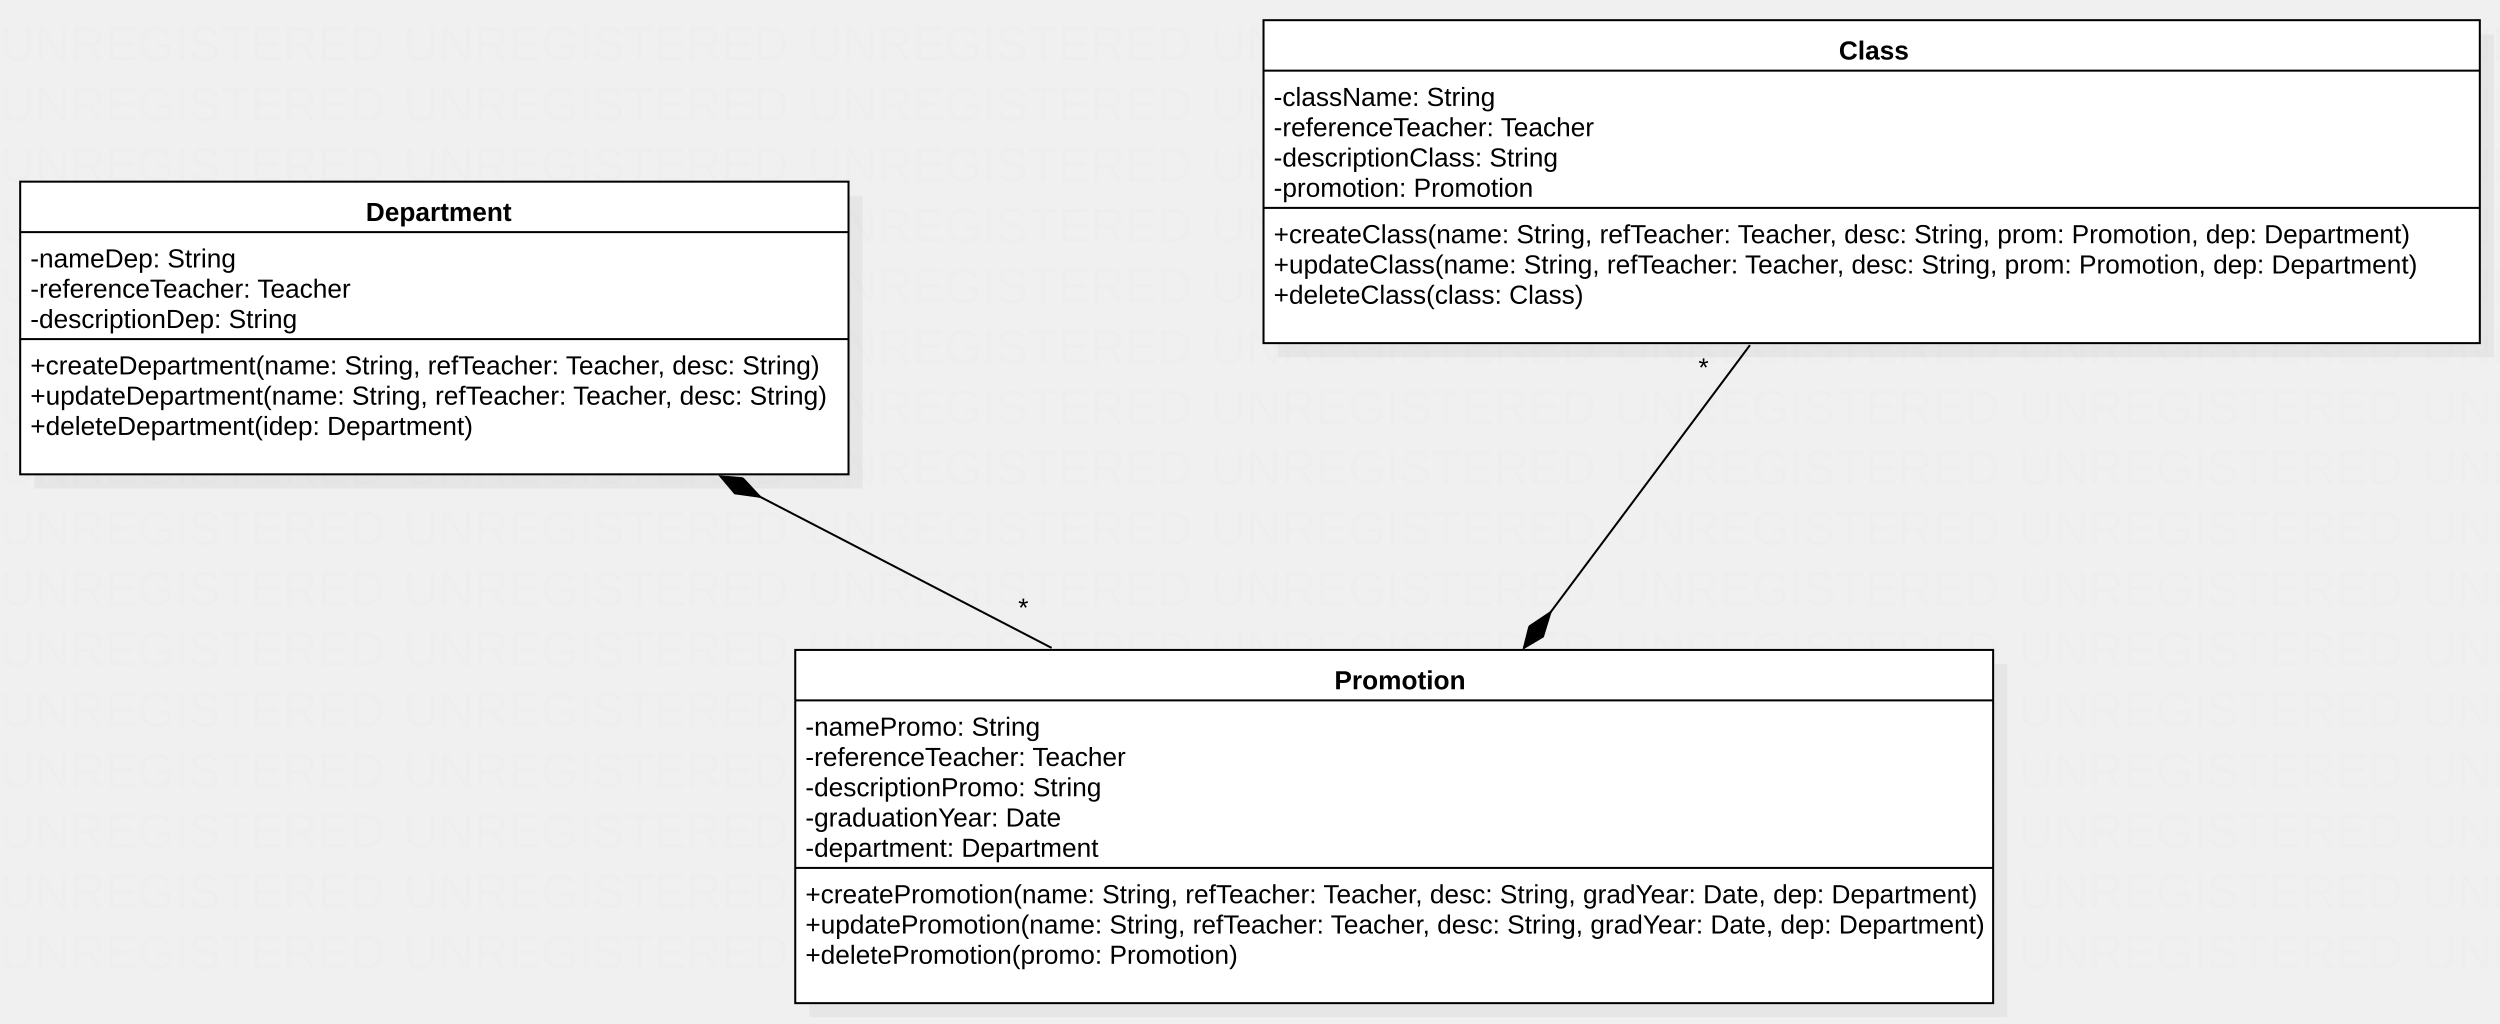
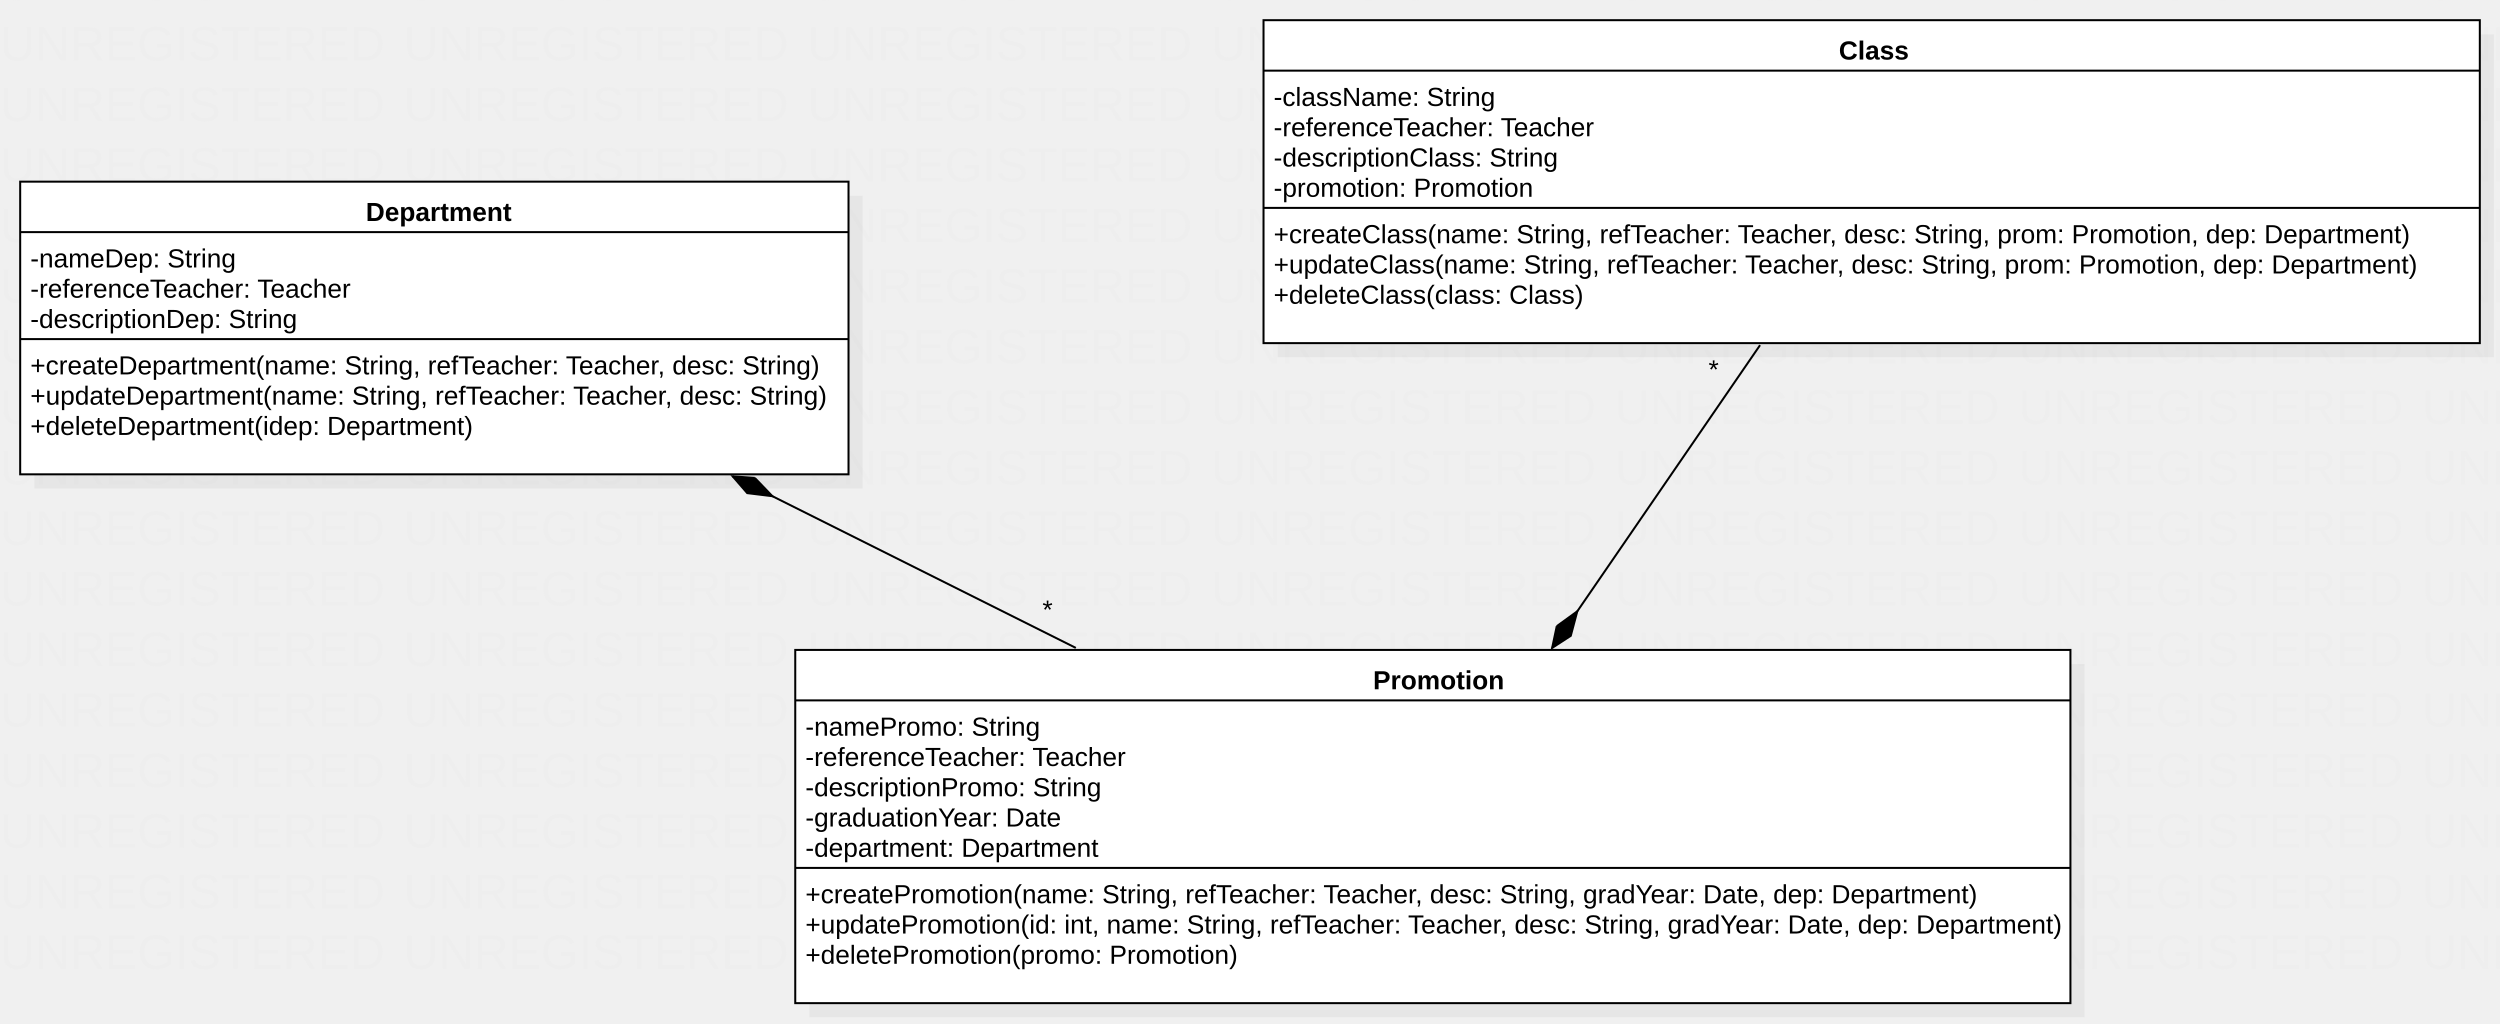
<svg xmlns="http://www.w3.org/2000/svg" version="1.1" width="1238.601" height="507">
  <defs />
  <g>
    <text fill="#eeeeee" stroke="none" font-family="Arial" font-size="24px" font-style="normal" font-weight="normal" text-decoration="none" x="0" y="0">UNREGISTERED</text>
    <text fill="#eeeeee" stroke="none" font-family="Arial" font-size="24px" font-style="normal" font-weight="normal" text-decoration="none" x="0" y="30">UNREGISTERED</text>
    <text fill="#eeeeee" stroke="none" font-family="Arial" font-size="24px" font-style="normal" font-weight="normal" text-decoration="none" x="0" y="60">UNREGISTERED</text>
    <text fill="#eeeeee" stroke="none" font-family="Arial" font-size="24px" font-style="normal" font-weight="normal" text-decoration="none" x="0" y="90">UNREGISTERED</text>
    <text fill="#eeeeee" stroke="none" font-family="Arial" font-size="24px" font-style="normal" font-weight="normal" text-decoration="none" x="0" y="120">UNREGISTERED</text>
    <text fill="#eeeeee" stroke="none" font-family="Arial" font-size="24px" font-style="normal" font-weight="normal" text-decoration="none" x="0" y="150">UNREGISTERED</text>
    <text fill="#eeeeee" stroke="none" font-family="Arial" font-size="24px" font-style="normal" font-weight="normal" text-decoration="none" x="0" y="180">UNREGISTERED</text>
    <text fill="#eeeeee" stroke="none" font-family="Arial" font-size="24px" font-style="normal" font-weight="normal" text-decoration="none" x="0" y="210">UNREGISTERED</text>
    <text fill="#eeeeee" stroke="none" font-family="Arial" font-size="24px" font-style="normal" font-weight="normal" text-decoration="none" x="0" y="240">UNREGISTERED</text>
    <text fill="#eeeeee" stroke="none" font-family="Arial" font-size="24px" font-style="normal" font-weight="normal" text-decoration="none" x="0" y="270">UNREGISTERED</text>
    <text fill="#eeeeee" stroke="none" font-family="Arial" font-size="24px" font-style="normal" font-weight="normal" text-decoration="none" x="0" y="300">UNREGISTERED</text>
    <text fill="#eeeeee" stroke="none" font-family="Arial" font-size="24px" font-style="normal" font-weight="normal" text-decoration="none" x="0" y="330">UNREGISTERED</text>
    <text fill="#eeeeee" stroke="none" font-family="Arial" font-size="24px" font-style="normal" font-weight="normal" text-decoration="none" x="0" y="360">UNREGISTERED</text>
    <text fill="#eeeeee" stroke="none" font-family="Arial" font-size="24px" font-style="normal" font-weight="normal" text-decoration="none" x="0" y="390">UNREGISTERED</text>
    <text fill="#eeeeee" stroke="none" font-family="Arial" font-size="24px" font-style="normal" font-weight="normal" text-decoration="none" x="0" y="420">UNREGISTERED</text>
    <text fill="#eeeeee" stroke="none" font-family="Arial" font-size="24px" font-style="normal" font-weight="normal" text-decoration="none" x="0" y="450">UNREGISTERED</text>
    <text fill="#eeeeee" stroke="none" font-family="Arial" font-size="24px" font-style="normal" font-weight="normal" text-decoration="none" x="0" y="480">UNREGISTERED</text>
    <text fill="#eeeeee" stroke="none" font-family="Arial" font-size="24px" font-style="normal" font-weight="normal" text-decoration="none" x="200" y="0">UNREGISTERED</text>
    <text fill="#eeeeee" stroke="none" font-family="Arial" font-size="24px" font-style="normal" font-weight="normal" text-decoration="none" x="200" y="30">UNREGISTERED</text>
    <text fill="#eeeeee" stroke="none" font-family="Arial" font-size="24px" font-style="normal" font-weight="normal" text-decoration="none" x="200" y="60">UNREGISTERED</text>
    <text fill="#eeeeee" stroke="none" font-family="Arial" font-size="24px" font-style="normal" font-weight="normal" text-decoration="none" x="200" y="90">UNREGISTERED</text>
    <text fill="#eeeeee" stroke="none" font-family="Arial" font-size="24px" font-style="normal" font-weight="normal" text-decoration="none" x="200" y="120">UNREGISTERED</text>
    <text fill="#eeeeee" stroke="none" font-family="Arial" font-size="24px" font-style="normal" font-weight="normal" text-decoration="none" x="200" y="150">UNREGISTERED</text>
    <text fill="#eeeeee" stroke="none" font-family="Arial" font-size="24px" font-style="normal" font-weight="normal" text-decoration="none" x="200" y="180">UNREGISTERED</text>
    <text fill="#eeeeee" stroke="none" font-family="Arial" font-size="24px" font-style="normal" font-weight="normal" text-decoration="none" x="200" y="210">UNREGISTERED</text>
    <text fill="#eeeeee" stroke="none" font-family="Arial" font-size="24px" font-style="normal" font-weight="normal" text-decoration="none" x="200" y="240">UNREGISTERED</text>
    <text fill="#eeeeee" stroke="none" font-family="Arial" font-size="24px" font-style="normal" font-weight="normal" text-decoration="none" x="200" y="270">UNREGISTERED</text>
    <text fill="#eeeeee" stroke="none" font-family="Arial" font-size="24px" font-style="normal" font-weight="normal" text-decoration="none" x="200" y="300">UNREGISTERED</text>
    <text fill="#eeeeee" stroke="none" font-family="Arial" font-size="24px" font-style="normal" font-weight="normal" text-decoration="none" x="200" y="330">UNREGISTERED</text>
    <text fill="#eeeeee" stroke="none" font-family="Arial" font-size="24px" font-style="normal" font-weight="normal" text-decoration="none" x="200" y="360">UNREGISTERED</text>
    <text fill="#eeeeee" stroke="none" font-family="Arial" font-size="24px" font-style="normal" font-weight="normal" text-decoration="none" x="200" y="390">UNREGISTERED</text>
    <text fill="#eeeeee" stroke="none" font-family="Arial" font-size="24px" font-style="normal" font-weight="normal" text-decoration="none" x="200" y="420">UNREGISTERED</text>
    <text fill="#eeeeee" stroke="none" font-family="Arial" font-size="24px" font-style="normal" font-weight="normal" text-decoration="none" x="200" y="450">UNREGISTERED</text>
    <text fill="#eeeeee" stroke="none" font-family="Arial" font-size="24px" font-style="normal" font-weight="normal" text-decoration="none" x="200" y="480">UNREGISTERED</text>
    <text fill="#eeeeee" stroke="none" font-family="Arial" font-size="24px" font-style="normal" font-weight="normal" text-decoration="none" x="400" y="0">UNREGISTERED</text>
    <text fill="#eeeeee" stroke="none" font-family="Arial" font-size="24px" font-style="normal" font-weight="normal" text-decoration="none" x="400" y="30">UNREGISTERED</text>
    <text fill="#eeeeee" stroke="none" font-family="Arial" font-size="24px" font-style="normal" font-weight="normal" text-decoration="none" x="400" y="60">UNREGISTERED</text>
    <text fill="#eeeeee" stroke="none" font-family="Arial" font-size="24px" font-style="normal" font-weight="normal" text-decoration="none" x="400" y="90">UNREGISTERED</text>
    <text fill="#eeeeee" stroke="none" font-family="Arial" font-size="24px" font-style="normal" font-weight="normal" text-decoration="none" x="400" y="120">UNREGISTERED</text>
    <text fill="#eeeeee" stroke="none" font-family="Arial" font-size="24px" font-style="normal" font-weight="normal" text-decoration="none" x="400" y="150">UNREGISTERED</text>
    <text fill="#eeeeee" stroke="none" font-family="Arial" font-size="24px" font-style="normal" font-weight="normal" text-decoration="none" x="400" y="180">UNREGISTERED</text>
    <text fill="#eeeeee" stroke="none" font-family="Arial" font-size="24px" font-style="normal" font-weight="normal" text-decoration="none" x="400" y="210">UNREGISTERED</text>
    <text fill="#eeeeee" stroke="none" font-family="Arial" font-size="24px" font-style="normal" font-weight="normal" text-decoration="none" x="400" y="240">UNREGISTERED</text>
    <text fill="#eeeeee" stroke="none" font-family="Arial" font-size="24px" font-style="normal" font-weight="normal" text-decoration="none" x="400" y="270">UNREGISTERED</text>
    <text fill="#eeeeee" stroke="none" font-family="Arial" font-size="24px" font-style="normal" font-weight="normal" text-decoration="none" x="400" y="300">UNREGISTERED</text>
    <text fill="#eeeeee" stroke="none" font-family="Arial" font-size="24px" font-style="normal" font-weight="normal" text-decoration="none" x="400" y="330">UNREGISTERED</text>
    <text fill="#eeeeee" stroke="none" font-family="Arial" font-size="24px" font-style="normal" font-weight="normal" text-decoration="none" x="400" y="360">UNREGISTERED</text>
    <text fill="#eeeeee" stroke="none" font-family="Arial" font-size="24px" font-style="normal" font-weight="normal" text-decoration="none" x="400" y="390">UNREGISTERED</text>
    <text fill="#eeeeee" stroke="none" font-family="Arial" font-size="24px" font-style="normal" font-weight="normal" text-decoration="none" x="400" y="420">UNREGISTERED</text>
    <text fill="#eeeeee" stroke="none" font-family="Arial" font-size="24px" font-style="normal" font-weight="normal" text-decoration="none" x="400" y="450">UNREGISTERED</text>
    <text fill="#eeeeee" stroke="none" font-family="Arial" font-size="24px" font-style="normal" font-weight="normal" text-decoration="none" x="400" y="480">UNREGISTERED</text>
    <text fill="#eeeeee" stroke="none" font-family="Arial" font-size="24px" font-style="normal" font-weight="normal" text-decoration="none" x="600" y="0">UNREGISTERED</text>
    <text fill="#eeeeee" stroke="none" font-family="Arial" font-size="24px" font-style="normal" font-weight="normal" text-decoration="none" x="600" y="30">UNREGISTERED</text>
    <text fill="#eeeeee" stroke="none" font-family="Arial" font-size="24px" font-style="normal" font-weight="normal" text-decoration="none" x="600" y="60">UNREGISTERED</text>
    <text fill="#eeeeee" stroke="none" font-family="Arial" font-size="24px" font-style="normal" font-weight="normal" text-decoration="none" x="600" y="90">UNREGISTERED</text>
    <text fill="#eeeeee" stroke="none" font-family="Arial" font-size="24px" font-style="normal" font-weight="normal" text-decoration="none" x="600" y="120">UNREGISTERED</text>
    <text fill="#eeeeee" stroke="none" font-family="Arial" font-size="24px" font-style="normal" font-weight="normal" text-decoration="none" x="600" y="150">UNREGISTERED</text>
    <text fill="#eeeeee" stroke="none" font-family="Arial" font-size="24px" font-style="normal" font-weight="normal" text-decoration="none" x="600" y="180">UNREGISTERED</text>
    <text fill="#eeeeee" stroke="none" font-family="Arial" font-size="24px" font-style="normal" font-weight="normal" text-decoration="none" x="600" y="210">UNREGISTERED</text>
    <text fill="#eeeeee" stroke="none" font-family="Arial" font-size="24px" font-style="normal" font-weight="normal" text-decoration="none" x="600" y="240">UNREGISTERED</text>
    <text fill="#eeeeee" stroke="none" font-family="Arial" font-size="24px" font-style="normal" font-weight="normal" text-decoration="none" x="600" y="270">UNREGISTERED</text>
    <text fill="#eeeeee" stroke="none" font-family="Arial" font-size="24px" font-style="normal" font-weight="normal" text-decoration="none" x="600" y="300">UNREGISTERED</text>
    <text fill="#eeeeee" stroke="none" font-family="Arial" font-size="24px" font-style="normal" font-weight="normal" text-decoration="none" x="600" y="330">UNREGISTERED</text>
    <text fill="#eeeeee" stroke="none" font-family="Arial" font-size="24px" font-style="normal" font-weight="normal" text-decoration="none" x="600" y="360">UNREGISTERED</text>
    <text fill="#eeeeee" stroke="none" font-family="Arial" font-size="24px" font-style="normal" font-weight="normal" text-decoration="none" x="600" y="390">UNREGISTERED</text>
    <text fill="#eeeeee" stroke="none" font-family="Arial" font-size="24px" font-style="normal" font-weight="normal" text-decoration="none" x="600" y="420">UNREGISTERED</text>
    <text fill="#eeeeee" stroke="none" font-family="Arial" font-size="24px" font-style="normal" font-weight="normal" text-decoration="none" x="600" y="450">UNREGISTERED</text>
    <text fill="#eeeeee" stroke="none" font-family="Arial" font-size="24px" font-style="normal" font-weight="normal" text-decoration="none" x="600" y="480">UNREGISTERED</text>
    <text fill="#eeeeee" stroke="none" font-family="Arial" font-size="24px" font-style="normal" font-weight="normal" text-decoration="none" x="800" y="0">UNREGISTERED</text>
    <text fill="#eeeeee" stroke="none" font-family="Arial" font-size="24px" font-style="normal" font-weight="normal" text-decoration="none" x="800" y="30">UNREGISTERED</text>
    <text fill="#eeeeee" stroke="none" font-family="Arial" font-size="24px" font-style="normal" font-weight="normal" text-decoration="none" x="800" y="60">UNREGISTERED</text>
    <text fill="#eeeeee" stroke="none" font-family="Arial" font-size="24px" font-style="normal" font-weight="normal" text-decoration="none" x="800" y="90">UNREGISTERED</text>
    <text fill="#eeeeee" stroke="none" font-family="Arial" font-size="24px" font-style="normal" font-weight="normal" text-decoration="none" x="800" y="120">UNREGISTERED</text>
    <text fill="#eeeeee" stroke="none" font-family="Arial" font-size="24px" font-style="normal" font-weight="normal" text-decoration="none" x="800" y="150">UNREGISTERED</text>
    <text fill="#eeeeee" stroke="none" font-family="Arial" font-size="24px" font-style="normal" font-weight="normal" text-decoration="none" x="800" y="180">UNREGISTERED</text>
    <text fill="#eeeeee" stroke="none" font-family="Arial" font-size="24px" font-style="normal" font-weight="normal" text-decoration="none" x="800" y="210">UNREGISTERED</text>
    <text fill="#eeeeee" stroke="none" font-family="Arial" font-size="24px" font-style="normal" font-weight="normal" text-decoration="none" x="800" y="240">UNREGISTERED</text>
    <text fill="#eeeeee" stroke="none" font-family="Arial" font-size="24px" font-style="normal" font-weight="normal" text-decoration="none" x="800" y="270">UNREGISTERED</text>
    <text fill="#eeeeee" stroke="none" font-family="Arial" font-size="24px" font-style="normal" font-weight="normal" text-decoration="none" x="800" y="300">UNREGISTERED</text>
    <text fill="#eeeeee" stroke="none" font-family="Arial" font-size="24px" font-style="normal" font-weight="normal" text-decoration="none" x="800" y="330">UNREGISTERED</text>
    <text fill="#eeeeee" stroke="none" font-family="Arial" font-size="24px" font-style="normal" font-weight="normal" text-decoration="none" x="800" y="360">UNREGISTERED</text>
    <text fill="#eeeeee" stroke="none" font-family="Arial" font-size="24px" font-style="normal" font-weight="normal" text-decoration="none" x="800" y="390">UNREGISTERED</text>
    <text fill="#eeeeee" stroke="none" font-family="Arial" font-size="24px" font-style="normal" font-weight="normal" text-decoration="none" x="800" y="420">UNREGISTERED</text>
    <text fill="#eeeeee" stroke="none" font-family="Arial" font-size="24px" font-style="normal" font-weight="normal" text-decoration="none" x="800" y="450">UNREGISTERED</text>
    <text fill="#eeeeee" stroke="none" font-family="Arial" font-size="24px" font-style="normal" font-weight="normal" text-decoration="none" x="800" y="480">UNREGISTERED</text>
    <text fill="#eeeeee" stroke="none" font-family="Arial" font-size="24px" font-style="normal" font-weight="normal" text-decoration="none" x="1000" y="0">UNREGISTERED</text>
    <text fill="#eeeeee" stroke="none" font-family="Arial" font-size="24px" font-style="normal" font-weight="normal" text-decoration="none" x="1000" y="30">UNREGISTERED</text>
    <text fill="#eeeeee" stroke="none" font-family="Arial" font-size="24px" font-style="normal" font-weight="normal" text-decoration="none" x="1000" y="60">UNREGISTERED</text>
    <text fill="#eeeeee" stroke="none" font-family="Arial" font-size="24px" font-style="normal" font-weight="normal" text-decoration="none" x="1000" y="90">UNREGISTERED</text>
    <text fill="#eeeeee" stroke="none" font-family="Arial" font-size="24px" font-style="normal" font-weight="normal" text-decoration="none" x="1000" y="120">UNREGISTERED</text>
    <text fill="#eeeeee" stroke="none" font-family="Arial" font-size="24px" font-style="normal" font-weight="normal" text-decoration="none" x="1000" y="150">UNREGISTERED</text>
    <text fill="#eeeeee" stroke="none" font-family="Arial" font-size="24px" font-style="normal" font-weight="normal" text-decoration="none" x="1000" y="180">UNREGISTERED</text>
    <text fill="#eeeeee" stroke="none" font-family="Arial" font-size="24px" font-style="normal" font-weight="normal" text-decoration="none" x="1000" y="210">UNREGISTERED</text>
    <text fill="#eeeeee" stroke="none" font-family="Arial" font-size="24px" font-style="normal" font-weight="normal" text-decoration="none" x="1000" y="240">UNREGISTERED</text>
    <text fill="#eeeeee" stroke="none" font-family="Arial" font-size="24px" font-style="normal" font-weight="normal" text-decoration="none" x="1000" y="270">UNREGISTERED</text>
    <text fill="#eeeeee" stroke="none" font-family="Arial" font-size="24px" font-style="normal" font-weight="normal" text-decoration="none" x="1000" y="300">UNREGISTERED</text>
    <text fill="#eeeeee" stroke="none" font-family="Arial" font-size="24px" font-style="normal" font-weight="normal" text-decoration="none" x="1000" y="330">UNREGISTERED</text>
    <text fill="#eeeeee" stroke="none" font-family="Arial" font-size="24px" font-style="normal" font-weight="normal" text-decoration="none" x="1000" y="360">UNREGISTERED</text>
    <text fill="#eeeeee" stroke="none" font-family="Arial" font-size="24px" font-style="normal" font-weight="normal" text-decoration="none" x="1000" y="390">UNREGISTERED</text>
    <text fill="#eeeeee" stroke="none" font-family="Arial" font-size="24px" font-style="normal" font-weight="normal" text-decoration="none" x="1000" y="420">UNREGISTERED</text>
    <text fill="#eeeeee" stroke="none" font-family="Arial" font-size="24px" font-style="normal" font-weight="normal" text-decoration="none" x="1000" y="450">UNREGISTERED</text>
    <text fill="#eeeeee" stroke="none" font-family="Arial" font-size="24px" font-style="normal" font-weight="normal" text-decoration="none" x="1000" y="480">UNREGISTERED</text>
    <text fill="#eeeeee" stroke="none" font-family="Arial" font-size="24px" font-style="normal" font-weight="normal" text-decoration="none" x="1200" y="0">UNREGISTERED</text>
    <text fill="#eeeeee" stroke="none" font-family="Arial" font-size="24px" font-style="normal" font-weight="normal" text-decoration="none" x="1200" y="30">UNREGISTERED</text>
    <text fill="#eeeeee" stroke="none" font-family="Arial" font-size="24px" font-style="normal" font-weight="normal" text-decoration="none" x="1200" y="60">UNREGISTERED</text>
    <text fill="#eeeeee" stroke="none" font-family="Arial" font-size="24px" font-style="normal" font-weight="normal" text-decoration="none" x="1200" y="90">UNREGISTERED</text>
    <text fill="#eeeeee" stroke="none" font-family="Arial" font-size="24px" font-style="normal" font-weight="normal" text-decoration="none" x="1200" y="120">UNREGISTERED</text>
    <text fill="#eeeeee" stroke="none" font-family="Arial" font-size="24px" font-style="normal" font-weight="normal" text-decoration="none" x="1200" y="150">UNREGISTERED</text>
    <text fill="#eeeeee" stroke="none" font-family="Arial" font-size="24px" font-style="normal" font-weight="normal" text-decoration="none" x="1200" y="180">UNREGISTERED</text>
    <text fill="#eeeeee" stroke="none" font-family="Arial" font-size="24px" font-style="normal" font-weight="normal" text-decoration="none" x="1200" y="210">UNREGISTERED</text>
    <text fill="#eeeeee" stroke="none" font-family="Arial" font-size="24px" font-style="normal" font-weight="normal" text-decoration="none" x="1200" y="240">UNREGISTERED</text>
    <text fill="#eeeeee" stroke="none" font-family="Arial" font-size="24px" font-style="normal" font-weight="normal" text-decoration="none" x="1200" y="270">UNREGISTERED</text>
    <text fill="#eeeeee" stroke="none" font-family="Arial" font-size="24px" font-style="normal" font-weight="normal" text-decoration="none" x="1200" y="300">UNREGISTERED</text>
    <text fill="#eeeeee" stroke="none" font-family="Arial" font-size="24px" font-style="normal" font-weight="normal" text-decoration="none" x="1200" y="330">UNREGISTERED</text>
    <text fill="#eeeeee" stroke="none" font-family="Arial" font-size="24px" font-style="normal" font-weight="normal" text-decoration="none" x="1200" y="360">UNREGISTERED</text>
    <text fill="#eeeeee" stroke="none" font-family="Arial" font-size="24px" font-style="normal" font-weight="normal" text-decoration="none" x="1200" y="390">UNREGISTERED</text>
    <text fill="#eeeeee" stroke="none" font-family="Arial" font-size="24px" font-style="normal" font-weight="normal" text-decoration="none" x="1200" y="420">UNREGISTERED</text>
    <text fill="#eeeeee" stroke="none" font-family="Arial" font-size="24px" font-style="normal" font-weight="normal" text-decoration="none" x="1200" y="450">UNREGISTERED</text>
    <text fill="#eeeeee" stroke="none" font-family="Arial" font-size="24px" font-style="normal" font-weight="normal" text-decoration="none" x="1200" y="480">UNREGISTERED</text>
    <g transform="translate(-70,-222) scale(1,1)">
      <rect fill="#C0C0C0" stroke="none" x="87" y="319" width="410.388" height="145" opacity="0.2" />
    </g>
    <g transform="translate(-70,-222) scale(1,1)">
      <rect fill="#ffffff" stroke="none" x="80" y="312" width="410.388" height="145" />
    </g>
    <g transform="translate(-70,-222) scale(1,1)">
      <path fill="none" stroke="#000000" d="M 80 312 L 490.388 312 L 490.388 457 L 80 457 L 80 312 Z Z" stroke-miterlimit="10" />
    </g>
    <g transform="translate(-70,-222) scale(1,1)">
      <path fill="none" stroke="#000000" d="M 80 337 L 490.388 337" stroke-miterlimit="10" />
    </g>
    <g transform="translate(-70,-222) scale(1,1)">
      <path fill="none" stroke="#000000" d="M 80 390 L 490.388 390" stroke-miterlimit="10" />
    </g>
    <g transform="translate(-70,-222) scale(1,1)">
      <g>
        <path fill="none" stroke="none" />
        <text fill="#000000" stroke="none" font-family="Arial" font-size="13px" font-style="normal" font-weight="bold" text-decoration="none" x="251.234" y="331.5">Department</text>
      </g>
    </g>
    <g transform="translate(-70,-222) scale(1,1)">
      <g>
        <path fill="none" stroke="none" />
        <text fill="#000000" stroke="none" font-family="Arial" font-size="13px" font-style="normal" font-weight="normal" text-decoration="none" x="85" y="354.5">-nameDep: String</text>
      </g>
    </g>
    <g transform="translate(-70,-222) scale(1,1)">
      <g>
        <path fill="none" stroke="none" />
        <text fill="#000000" stroke="none" font-family="Arial" font-size="13px" font-style="normal" font-weight="normal" text-decoration="none" x="85" y="369.5">-referenceTeacher: Teacher</text>
      </g>
    </g>
    <g transform="translate(-70,-222) scale(1,1)">
      <g>
        <path fill="none" stroke="none" />
        <text fill="#000000" stroke="none" font-family="Arial" font-size="13px" font-style="normal" font-weight="normal" text-decoration="none" x="85" y="384.5">-descriptionDep: String</text>
      </g>
    </g>
    <g transform="translate(-70,-222) scale(1,1)">
      <g>
        <path fill="none" stroke="none" />
        <text fill="#000000" stroke="none" font-family="Arial" font-size="13px" font-style="normal" font-weight="normal" text-decoration="none" x="85" y="407.5">+createDepartment(name: String, refTeacher: Teacher, desc: String)</text>
      </g>
    </g>
    <g transform="translate(-70,-222) scale(1,1)">
      <g>
        <path fill="none" stroke="none" />
        <text fill="#000000" stroke="none" font-family="Arial" font-size="13px" font-style="normal" font-weight="normal" text-decoration="none" x="85" y="422.5">+updateDepartment(name: String, refTeacher: Teacher, desc: String)</text>
      </g>
    </g>
    <g transform="translate(-70,-222) scale(1,1)">
      <g>
        <path fill="none" stroke="none" />
        <text fill="#000000" stroke="none" font-family="Arial" font-size="13px" font-style="normal" font-weight="normal" text-decoration="none" x="85" y="437.5">+deleteDepartment(idep: Department)</text>
      </g>
    </g>
    <g transform="translate(-70,-222) scale(1,1)">
-       <rect fill="#C0C0C0" stroke="none" x="471" y="551" width="593.479" height="175" opacity="0.2" />
-     </g>
-     <g transform="translate(-70,-222) scale(1,1)">
-       <rect fill="#ffffff" stroke="none" x="464" y="544" width="593.479" height="175" />
-     </g>
-     <g transform="translate(-70,-222) scale(1,1)">
-       <path fill="none" stroke="#000000" d="M 464 544 L 1057.479 544 L 1057.479 719 L 464 719 L 464 544 Z Z" stroke-miterlimit="10" />
-     </g>
-     <g transform="translate(-70,-222) scale(1,1)">
-       <path fill="none" stroke="#000000" d="M 464 569 L 1057.479 569" stroke-miterlimit="10" />
-     </g>
-     <g transform="translate(-70,-222) scale(1,1)">
-       <path fill="none" stroke="#000000" d="M 464 652 L 1057.479 652" stroke-miterlimit="10" />
-     </g>
-     <g transform="translate(-70,-222) scale(1,1)">
-       <g>
-         <path fill="none" stroke="none" />
-         <text fill="#000000" stroke="none" font-family="Arial" font-size="13px" font-style="normal" font-weight="bold" text-decoration="none" x="731.115" y="563.5">Promotion</text>
+       <rect fill="#C0C0C0" stroke="none" x="471" y="551" width="631.775" height="175" opacity="0.2" />
+     </g>
+     <g transform="translate(-70,-222) scale(1,1)">
+       <rect fill="#ffffff" stroke="none" x="464" y="544" width="631.775" height="175" />
+     </g>
+     <g transform="translate(-70,-222) scale(1,1)">
+       <path fill="none" stroke="#000000" d="M 464 544 L 1095.775 544 L 1095.775 719 L 464 719 L 464 544 Z Z" stroke-miterlimit="10" />
+     </g>
+     <g transform="translate(-70,-222) scale(1,1)">
+       <path fill="none" stroke="#000000" d="M 464 569 L 1095.775 569" stroke-miterlimit="10" />
+     </g>
+     <g transform="translate(-70,-222) scale(1,1)">
+       <path fill="none" stroke="#000000" d="M 464 652 L 1095.775 652" stroke-miterlimit="10" />
+     </g>
+     <g transform="translate(-70,-222) scale(1,1)">
+       <g>
+         <path fill="none" stroke="none" />
+         <text fill="#000000" stroke="none" font-family="Arial" font-size="13px" font-style="normal" font-weight="bold" text-decoration="none" x="750.263" y="563.5">Promotion</text>
      </g>
    </g>
    <g transform="translate(-70,-222) scale(1,1)">
      <g>
        <path fill="none" stroke="none" />
        <text fill="#000000" stroke="none" font-family="Arial" font-size="13px" font-style="normal" font-weight="normal" text-decoration="none" x="469" y="586.5">-namePromo: String</text>
      </g>
    </g>
    <g transform="translate(-70,-222) scale(1,1)">
      <g>
        <path fill="none" stroke="none" />
        <text fill="#000000" stroke="none" font-family="Arial" font-size="13px" font-style="normal" font-weight="normal" text-decoration="none" x="469" y="601.5">-referenceTeacher: Teacher</text>
      </g>
    </g>
    <g transform="translate(-70,-222) scale(1,1)">
      <g>
        <path fill="none" stroke="none" />
        <text fill="#000000" stroke="none" font-family="Arial" font-size="13px" font-style="normal" font-weight="normal" text-decoration="none" x="469" y="616.5">-descriptionPromo: String</text>
      </g>
    </g>
    <g transform="translate(-70,-222) scale(1,1)">
      <g>
        <path fill="none" stroke="none" />
        <text fill="#000000" stroke="none" font-family="Arial" font-size="13px" font-style="normal" font-weight="normal" text-decoration="none" x="469" y="631.5">-graduationYear: Date</text>
      </g>
    </g>
    <g transform="translate(-70,-222) scale(1,1)">
      <g>
        <path fill="none" stroke="none" />
        <text fill="#000000" stroke="none" font-family="Arial" font-size="13px" font-style="normal" font-weight="normal" text-decoration="none" x="469" y="646.5">-department: Department</text>
      </g>
    </g>
    <g transform="translate(-70,-222) scale(1,1)">
      <g>
        <path fill="none" stroke="none" />
        <text fill="#000000" stroke="none" font-family="Arial" font-size="13px" font-style="normal" font-weight="normal" text-decoration="none" x="469" y="669.5">+createPromotion(name: String, refTeacher: Teacher, desc: String, gradYear: Date, dep: Department)</text>
      </g>
    </g>
    <g transform="translate(-70,-222) scale(1,1)">
      <g>
        <path fill="none" stroke="none" />
-         <text fill="#000000" stroke="none" font-family="Arial" font-size="13px" font-style="normal" font-weight="normal" text-decoration="none" x="469" y="684.5">+updatePromotion(name: String, refTeacher: Teacher, desc: String, gradYear: Date, dep: Department)</text>
+         <text fill="#000000" stroke="none" font-family="Arial" font-size="13px" font-style="normal" font-weight="normal" text-decoration="none" x="469" y="684.5">+updatePromotion(id: int, name: String, refTeacher: Teacher, desc: String, gradYear: Date, dep: Department)</text>
      </g>
    </g>
    <g transform="translate(-70,-222) scale(1,1)">
      <g>
        <path fill="none" stroke="none" />
        <text fill="#000000" stroke="none" font-family="Arial" font-size="13px" font-style="normal" font-weight="normal" text-decoration="none" x="469" y="699.5">+deletePromotion(promo: Promotion)</text>
      </g>
    </g>
    <g transform="translate(-70,-222) scale(1,1)">
      <rect fill="#C0C0C0" stroke="none" x="703" y="239" width="602.601" height="160" opacity="0.2" />
    </g>
    <g transform="translate(-70,-222) scale(1,1)">
      <rect fill="#ffffff" stroke="none" x="696" y="232" width="602.601" height="160" />
    </g>
    <g transform="translate(-70,-222) scale(1,1)">
      <path fill="none" stroke="#000000" d="M 696 232 L 1298.601 232 L 1298.601 392 L 696 392 L 696 232 Z Z" stroke-miterlimit="10" />
    </g>
    <g transform="translate(-70,-222) scale(1,1)">
      <path fill="none" stroke="#000000" d="M 696 257 L 1298.601 257" stroke-miterlimit="10" />
    </g>
    <g transform="translate(-70,-222) scale(1,1)">
      <path fill="none" stroke="#000000" d="M 696 325 L 1298.601 325" stroke-miterlimit="10" />
    </g>
    <g transform="translate(-70,-222) scale(1,1)">
      <g>
        <path fill="none" stroke="none" />
        <text fill="#000000" stroke="none" font-family="Arial" font-size="13px" font-style="normal" font-weight="bold" text-decoration="none" x="981.047" y="251.5">Class</text>
      </g>
    </g>
    <g transform="translate(-70,-222) scale(1,1)">
      <g>
        <path fill="none" stroke="none" />
        <text fill="#000000" stroke="none" font-family="Arial" font-size="13px" font-style="normal" font-weight="normal" text-decoration="none" x="701" y="274.5">-className: String</text>
      </g>
    </g>
    <g transform="translate(-70,-222) scale(1,1)">
      <g>
        <path fill="none" stroke="none" />
        <text fill="#000000" stroke="none" font-family="Arial" font-size="13px" font-style="normal" font-weight="normal" text-decoration="none" x="701" y="289.5">-referenceTeacher: Teacher</text>
      </g>
    </g>
    <g transform="translate(-70,-222) scale(1,1)">
      <g>
        <path fill="none" stroke="none" />
        <text fill="#000000" stroke="none" font-family="Arial" font-size="13px" font-style="normal" font-weight="normal" text-decoration="none" x="701" y="304.5">-descriptionClass: String</text>
      </g>
    </g>
    <g transform="translate(-70,-222) scale(1,1)">
      <g>
        <path fill="none" stroke="none" />
        <text fill="#000000" stroke="none" font-family="Arial" font-size="13px" font-style="normal" font-weight="normal" text-decoration="none" x="701" y="319.5">-promotion: Promotion</text>
      </g>
    </g>
    <g transform="translate(-70,-222) scale(1,1)">
      <g>
        <path fill="none" stroke="none" />
        <text fill="#000000" stroke="none" font-family="Arial" font-size="13px" font-style="normal" font-weight="normal" text-decoration="none" x="701" y="342.5">+createClass(name: String, refTeacher: Teacher, desc: String, prom: Promotion, dep: Department)</text>
      </g>
    </g>
    <g transform="translate(-70,-222) scale(1,1)">
      <g>
        <path fill="none" stroke="none" />
        <text fill="#000000" stroke="none" font-family="Arial" font-size="13px" font-style="normal" font-weight="normal" text-decoration="none" x="701" y="357.5">+updateClass(name: String, refTeacher: Teacher, desc: String, prom: Promotion, dep: Department)</text>
      </g>
    </g>
    <g transform="translate(-70,-222) scale(1,1)">
      <g>
        <path fill="none" stroke="none" />
        <text fill="#000000" stroke="none" font-family="Arial" font-size="13px" font-style="normal" font-weight="normal" text-decoration="none" x="701" y="372.5">+deleteClass(class: Class)</text>
      </g>
    </g>
    <g transform="translate(-70,-222) scale(1,1)">
-       <path fill="none" stroke="#000000" d="M 591 543 L 427 458" stroke-miterlimit="10" />
-     </g>
-     <g transform="translate(-70,-222) scale(1,1)">
-       <path fill="#000000" stroke="none" d="M 437.96 458.939 L 427 458 L 434.086 466.414 L 446.532 468.124" />
-     </g>
-     <g transform="translate(-70,-222) scale(1,1)">
-       <path fill="none" stroke="#000000" d="M 437.96 458.939 L 427 458 L 434.086 466.414 L 446.532 468.124 L 437.96 458.939" stroke-miterlimit="10" />
-     </g>
-     <g transform="translate(-70,-222) scale(1,1)">
-       <g>
-         <path fill="none" stroke="none" />
-         <text fill="#000000" stroke="none" font-family="Arial" font-size="13px" font-style="normal" font-weight="normal" text-decoration="none" x="574.47" y="527.5">*</text>
-       </g>
-     </g>
-     <g transform="translate(-70,-222) scale(1,1)">
-       <path fill="none" stroke="#000000" d="M 937 393 L 825 543" stroke-miterlimit="10" />
-     </g>
-     <g transform="translate(-70,-222) scale(1,1)">
-       <path fill="#000000" stroke="none" d="M 827.707 532.338 L 825 543 L 834.453 537.375 L 838.162 525.372" />
-     </g>
-     <g transform="translate(-70,-222) scale(1,1)">
-       <path fill="none" stroke="#000000" d="M 827.707 532.338 L 825 543 L 834.453 537.375 L 838.162 525.372 L 827.707 532.338" stroke-miterlimit="10" />
-     </g>
-     <g transform="translate(-70,-222) scale(1,1)">
-       <g>
-         <path fill="none" stroke="none" />
-         <text fill="#000000" stroke="none" font-family="Arial" font-size="13px" font-style="normal" font-weight="normal" text-decoration="none" x="911.47" y="408.5">*</text>
+       <path fill="none" stroke="#000000" d="M 603 543 L 433 458" stroke-miterlimit="10" />
+     </g>
+     <g transform="translate(-70,-222) scale(1,1)">
+       <path fill="#000000" stroke="none" d="M 443.972 458.78 L 433 458 L 440.207 466.31 L 452.677 467.839" />
+     </g>
+     <g transform="translate(-70,-222) scale(1,1)">
+       <path fill="none" stroke="#000000" d="M 443.972 458.78 L 433 458 L 440.207 466.31 L 452.677 467.839 L 443.972 458.78" stroke-miterlimit="10" />
+     </g>
+     <g transform="translate(-70,-222) scale(1,1)">
+       <g>
+         <path fill="none" stroke="none" />
+         <text fill="#000000" stroke="none" font-family="Arial" font-size="13px" font-style="normal" font-weight="normal" text-decoration="none" x="586.47" y="528.5">*</text>
+       </g>
+     </g>
+     <g transform="translate(-70,-222) scale(1,1)">
+       <path fill="none" stroke="#000000" d="M 942 393 L 839 543" stroke-miterlimit="10" />
+     </g>
+     <g transform="translate(-70,-222) scale(1,1)">
+       <path fill="#000000" stroke="none" d="M 841.283 532.239 L 839 543 L 848.223 537.005 L 851.453 524.864" />
+     </g>
+     <g transform="translate(-70,-222) scale(1,1)">
+       <path fill="none" stroke="#000000" d="M 841.283 532.239 L 839 543 L 848.223 537.005 L 851.453 524.864 L 841.283 532.239" stroke-miterlimit="10" />
+     </g>
+     <g transform="translate(-70,-222) scale(1,1)">
+       <g>
+         <path fill="none" stroke="none" />
+         <text fill="#000000" stroke="none" font-family="Arial" font-size="13px" font-style="normal" font-weight="normal" text-decoration="none" x="916.47" y="409.5">*</text>
      </g>
    </g>
  </g>
</svg>
